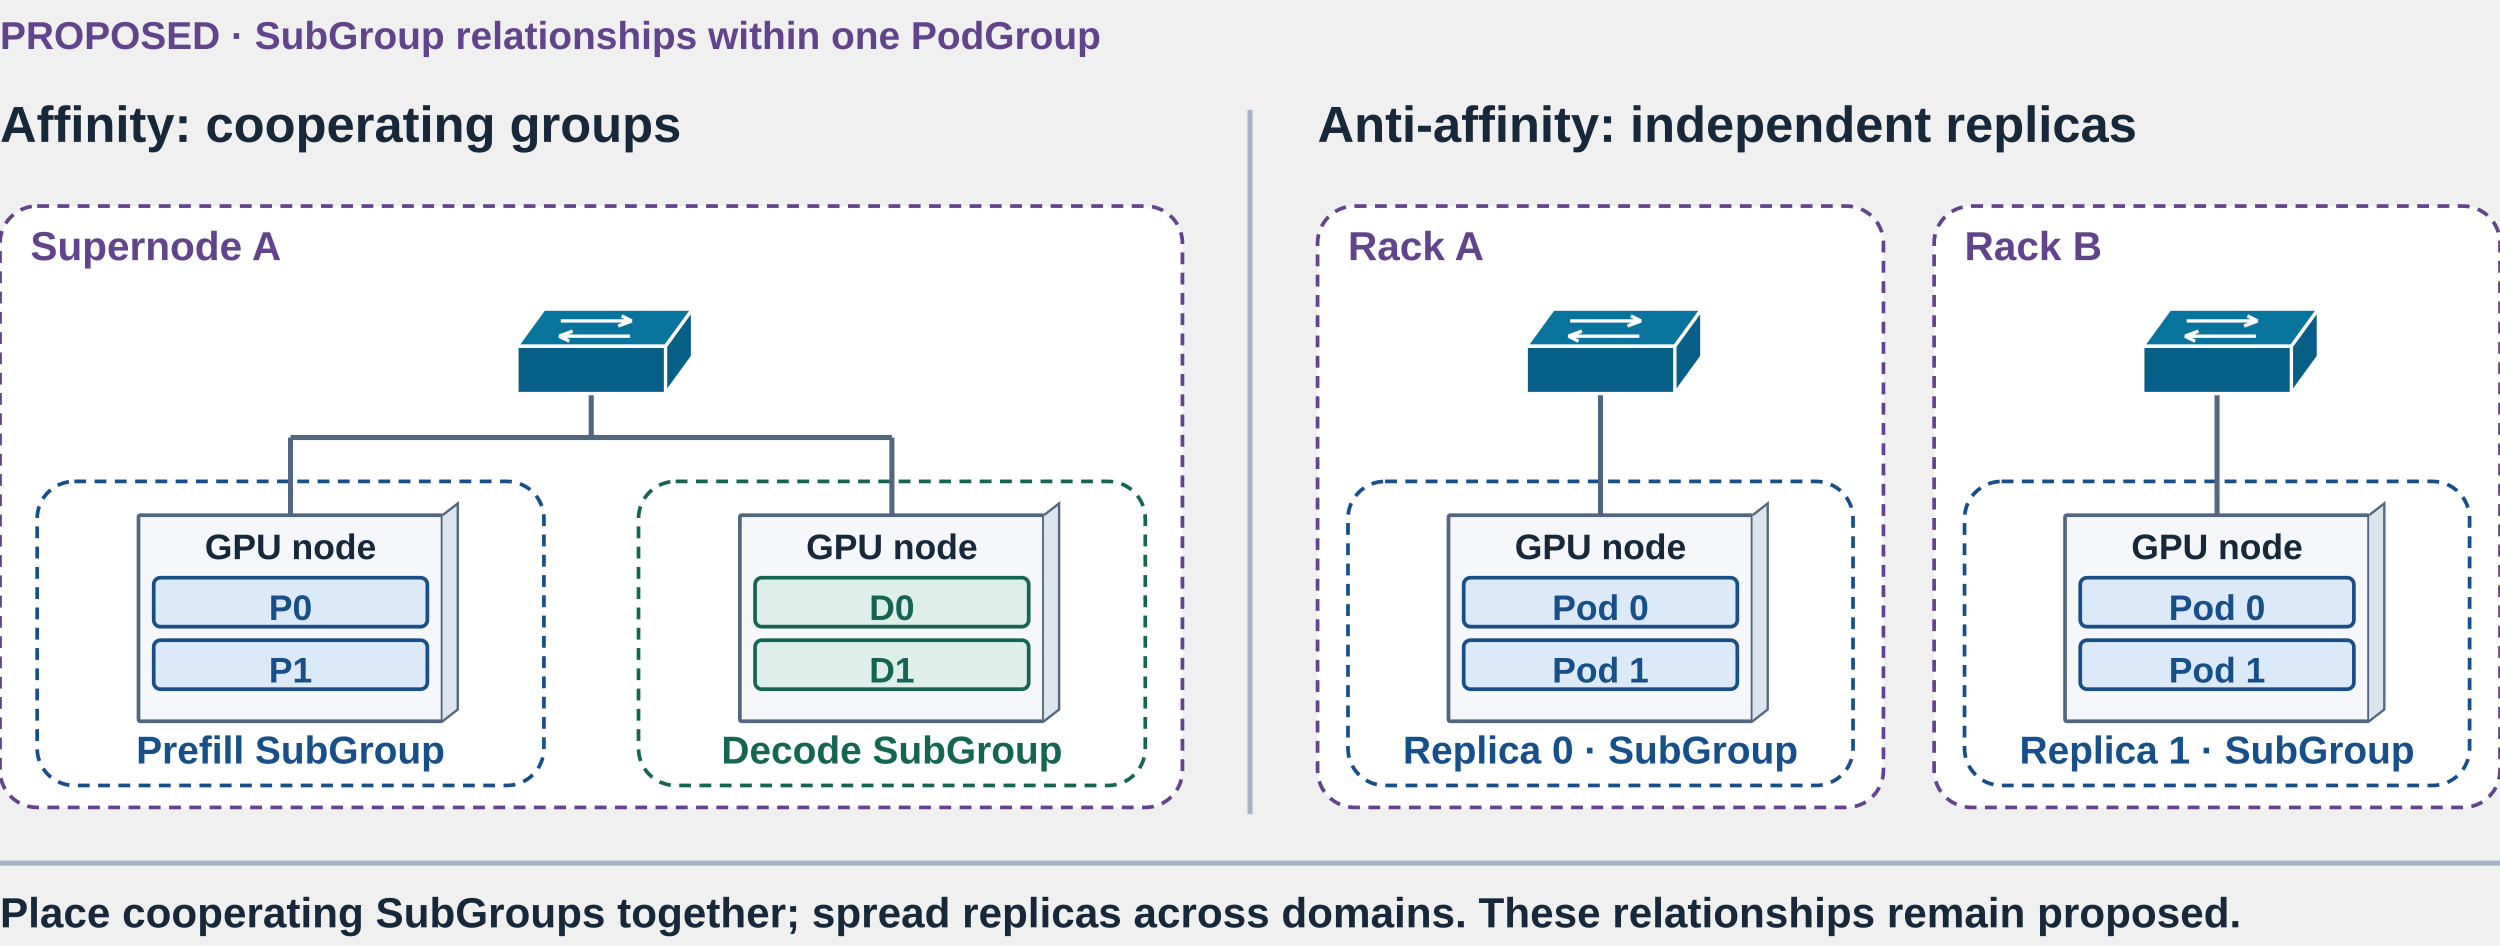
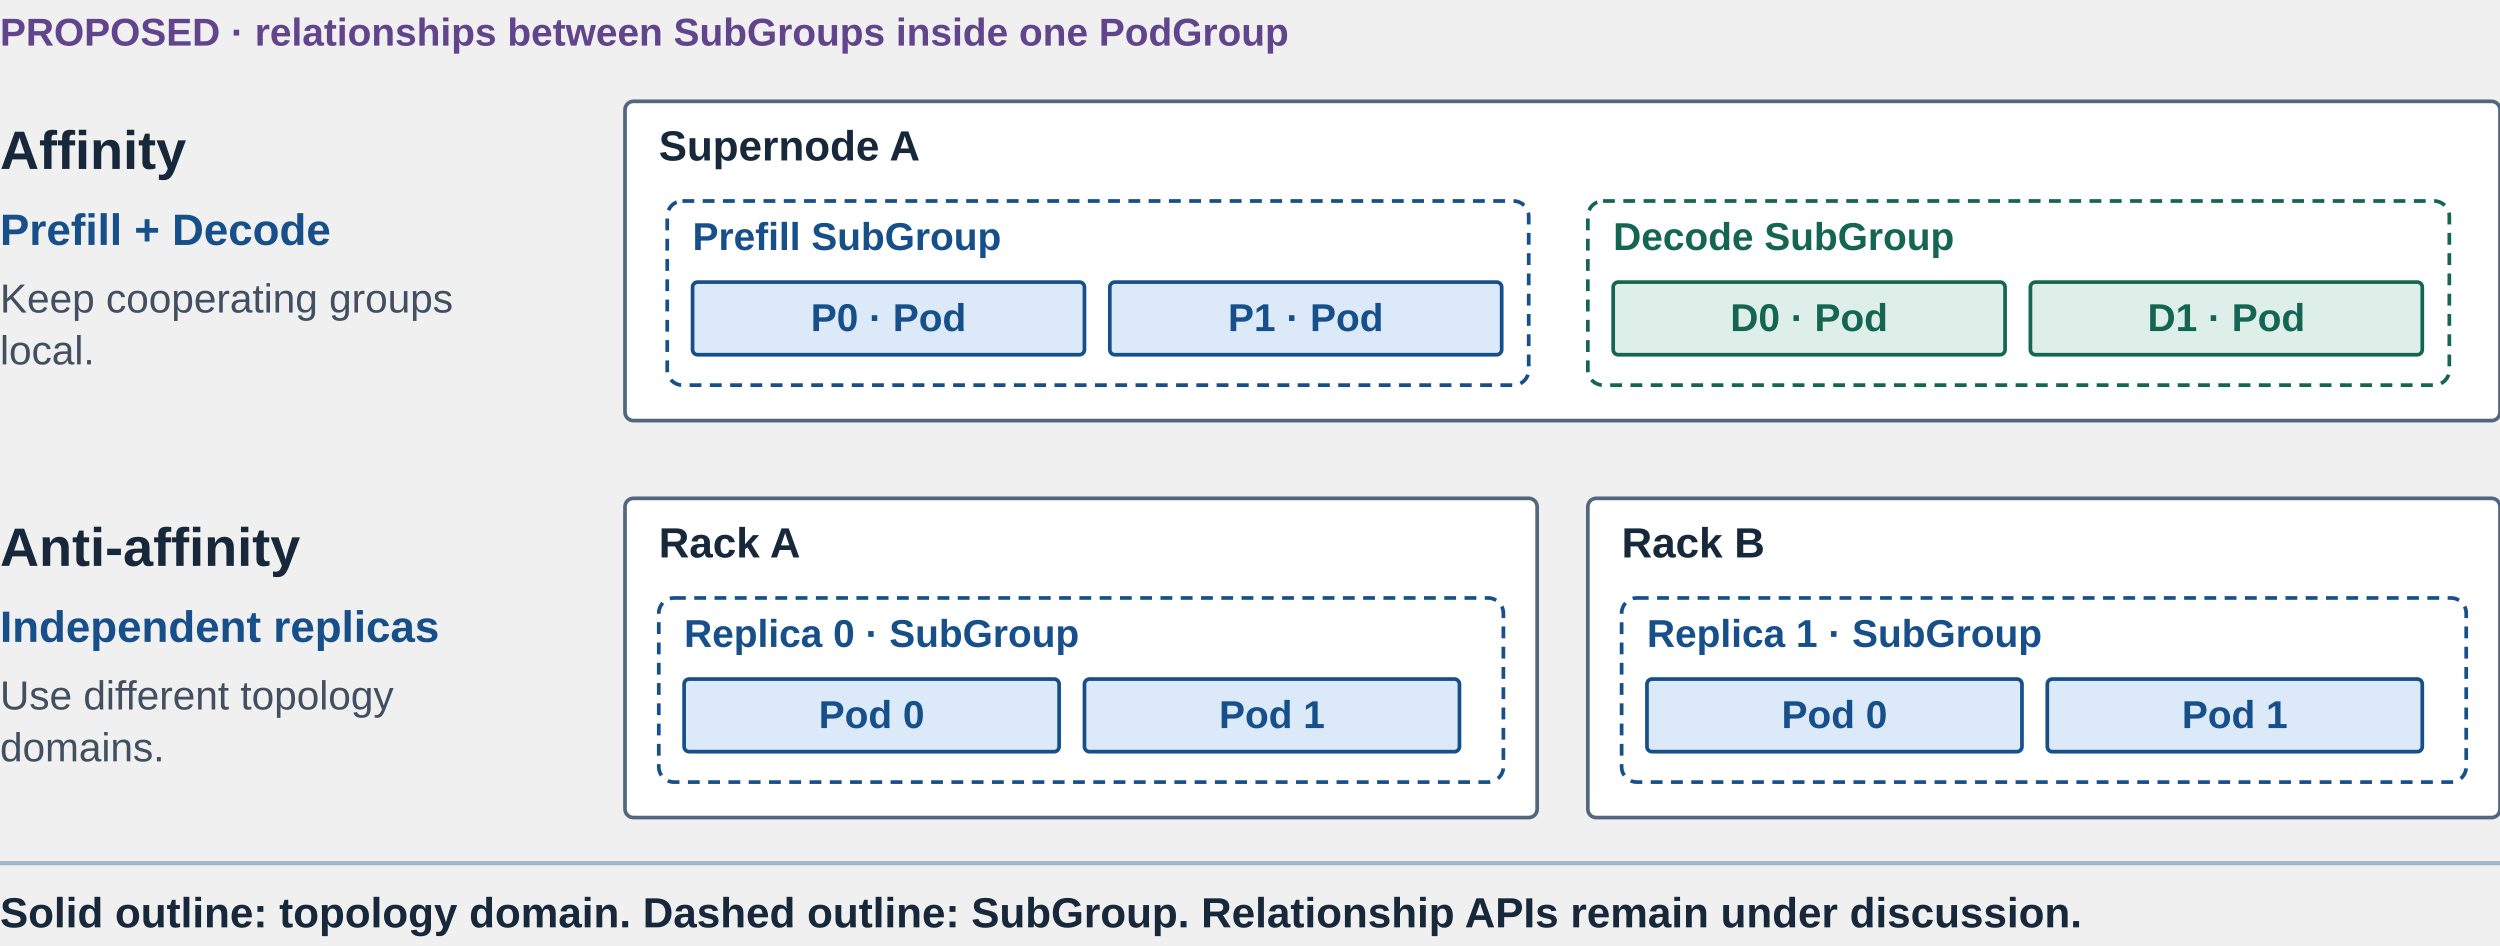
<svg xmlns="http://www.w3.org/2000/svg" width="1480" height="560" viewBox="0 0 1480 560">
  <defs>
    <marker id="arrow-146653" viewBox="0 0 12 12" refX="12" refY="6" markerWidth="12" markerHeight="12" markerUnits="userSpaceOnUse" orient="auto">
      <path d="M0 0 L12 6 L0 12 Z" fill="#146653" />
    </marker>
    <marker id="arrow-164f89" viewBox="0 0 12 12" refX="12" refY="6" markerWidth="12" markerHeight="12" markerUnits="userSpaceOnUse" orient="auto">
      <path d="M0 0 L12 6 L0 12 Z" fill="#164f89" />
    </marker>
    <marker id="arrow-17283b" viewBox="0 0 12 12" refX="12" refY="6" markerWidth="12" markerHeight="12" markerUnits="userSpaceOnUse" orient="auto">
      <path d="M0 0 L12 6 L0 12 Z" fill="#17283b" />
    </marker>
    <marker id="arrow-414f60" viewBox="0 0 12 12" refX="12" refY="6" markerWidth="12" markerHeight="12" markerUnits="userSpaceOnUse" orient="auto">
      <path d="M0 0 L12 6 L0 12 Z" fill="#414f60" />
    </marker>
    <marker id="arrow-52677f" viewBox="0 0 12 12" refX="12" refY="6" markerWidth="12" markerHeight="12" markerUnits="userSpaceOnUse" orient="auto">
      <path d="M0 0 L12 6 L0 12 Z" fill="#52677f" />
    </marker>
    <marker id="arrow-62448d" viewBox="0 0 12 12" refX="12" refY="6" markerWidth="12" markerHeight="12" markerUnits="userSpaceOnUse" orient="auto">
      <path d="M0 0 L12 6 L0 12 Z" fill="#62448d" />
    </marker>
    <marker id="arrow-8b621c" viewBox="0 0 12 12" refX="12" refY="6" markerWidth="12" markerHeight="12" markerUnits="userSpaceOnUse" orient="auto">
      <path d="M0 0 L12 6 L0 12 Z" fill="#8b621c" />
    </marker>
    <marker id="arrow-a6b5c6" viewBox="0 0 12 12" refX="12" refY="6" markerWidth="12" markerHeight="12" markerUnits="userSpaceOnUse" orient="auto">
      <path d="M0 0 L12 6 L0 12 Z" fill="#a6b5c6" />
    </marker>
    <marker id="arrow-c14421" viewBox="0 0 12 12" refX="12" refY="6" markerWidth="12" markerHeight="12" markerUnits="userSpaceOnUse" orient="auto">
      <path d="M0 0 L12 6 L0 12 Z" fill="#c14421" />
    </marker>
    <marker id="arrow-dce5ee" viewBox="0 0 12 12" refX="12" refY="6" markerWidth="12" markerHeight="12" markerUnits="userSpaceOnUse" orient="auto">
      <path d="M0 0 L12 6 L0 12 Z" fill="#dce5ee" />
    </marker>
    <marker id="arrow-dce9f8" viewBox="0 0 12 12" refX="12" refY="6" markerWidth="12" markerHeight="12" markerUnits="userSpaceOnUse" orient="auto">
      <path d="M0 0 L12 6 L0 12 Z" fill="#dce9f8" />
    </marker>
    <marker id="arrow-deeee8" viewBox="0 0 12 12" refX="12" refY="6" markerWidth="12" markerHeight="12" markerUnits="userSpaceOnUse" orient="auto">
      <path d="M0 0 L12 6 L0 12 Z" fill="#deeee8" />
    </marker>
    <marker id="arrow-eae3f3" viewBox="0 0 12 12" refX="12" refY="6" markerWidth="12" markerHeight="12" markerUnits="userSpaceOnUse" orient="auto">
      <path d="M0 0 L12 6 L0 12 Z" fill="#eae3f3" />
    </marker>
    <marker id="arrow-f2f5f9" viewBox="0 0 12 12" refX="12" refY="6" markerWidth="12" markerHeight="12" markerUnits="userSpaceOnUse" orient="auto">
      <path d="M0 0 L12 6 L0 12 Z" fill="#f2f5f9" />
    </marker>
    <marker id="arrow-fff5e2" viewBox="0 0 12 12" refX="12" refY="6" markerWidth="12" markerHeight="12" markerUnits="userSpaceOnUse" orient="auto">
      <path d="M0 0 L12 6 L0 12 Z" fill="#fff5e2" />
    </marker>
    <marker id="arrow-ffffff" viewBox="0 0 12 12" refX="12" refY="6" markerWidth="12" markerHeight="12" markerUnits="userSpaceOnUse" orient="auto">
      <path d="M0 0 L12 6 L0 12 Z" fill="#ffffff" />
    </marker>
  </defs>
-   <rect x="0" y="122" width="700" height="356" rx="22" fill="#ffffff" stroke="#62448d" stroke-width="2.2" stroke-dasharray="7 5" />
-   <rect x="22" y="285" width="300" height="180" rx="22" fill="#ffffff" stroke="#164f89" stroke-width="2.2" stroke-dasharray="7 5" />
-   <rect x="378" y="285" width="300" height="180" rx="22" fill="#ffffff" stroke="#146653" stroke-width="2.2" stroke-dasharray="7 5" />
-   <rect x="780" y="122" width="335" height="356" rx="22" fill="#ffffff" stroke="#62448d" stroke-width="2.2" stroke-dasharray="7 5" />
-   <rect x="798" y="285" width="299" height="180" rx="22" fill="#ffffff" stroke="#164f89" stroke-width="2.2" stroke-dasharray="7 5" />
-   <rect x="1145" y="122" width="335" height="356" rx="22" fill="#ffffff" stroke="#62448d" stroke-width="2.2" stroke-dasharray="7 5" />
-   <rect x="1163" y="285" width="299" height="180" rx="22" fill="#ffffff" stroke="#164f89" stroke-width="2.2" stroke-dasharray="7 5" />
-   <path d="M740,65 L740,482" fill="none" stroke="#a6b5c6" stroke-width="3" stroke-linejoin="round" />
-   <path d="M350,233 L350,259" fill="none" stroke="#52677f" stroke-width="3" stroke-linejoin="round" />
-   <path d="M172.0,259 L528.0,259" fill="none" stroke="#52677f" stroke-width="3" stroke-linejoin="round" />
-   <path d="M172.0,259 L172.0,305" fill="none" stroke="#52677f" stroke-width="3" stroke-linejoin="round" />
-   <path d="M528.0,259 L528.0,305" fill="none" stroke="#52677f" stroke-width="3" stroke-linejoin="round" />
-   <path d="M947.5,233 L947.5,305" fill="none" stroke="#52677f" stroke-width="3" stroke-linejoin="round" />
-   <path d="M1312.5,233 L1312.5,305" fill="none" stroke="#52677f" stroke-width="3" stroke-linejoin="round" />
-   <path d="M0,511 L1480,511" fill="none" stroke="#a6b5c6" stroke-width="3" stroke-linejoin="round" />
-   <text x="0" y="29" font-family="Liberation Sans, Arial, sans-serif" font-size="23" font-weight="700" fill="#62448d" text-anchor="start">
-     <tspan x="0" dy="0">PROPOSED · SubGroup relationships within one PodGroup</tspan>
+   <rect x="370" y="60" width="1110" height="189" rx="5" fill="#ffffff" stroke="#52677f" stroke-width="2.2" />
+   <rect x="395" y="119" width="510" height="109" rx="9" fill="#ffffff" stroke="#164f89" stroke-width="2.2" stroke-dasharray="7 5" />
+   <rect x="940" y="119" width="510" height="109" rx="9" fill="#ffffff" stroke="#146653" stroke-width="2.2" stroke-dasharray="7 5" />
+   <rect x="370" y="295" width="540" height="189" rx="5" fill="#ffffff" stroke="#52677f" stroke-width="2.2" />
+   <rect x="390" y="354" width="500" height="109" rx="9" fill="#ffffff" stroke="#164f89" stroke-width="2.2" stroke-dasharray="7 5" />
+   <rect x="940" y="295" width="540" height="189" rx="5" fill="#ffffff" stroke="#52677f" stroke-width="2.2" />
+   <rect x="960" y="354" width="500" height="109" rx="9" fill="#ffffff" stroke="#164f89" stroke-width="2.2" stroke-dasharray="7 5" />
+   <path d="M0,511 L1480,511" fill="none" stroke="#a6b5c6" stroke-width="2.5" stroke-linejoin="round" />
+   <text x="0" y="27" font-family="Liberation Sans, Arial, sans-serif" font-size="23" font-weight="700" fill="#62448d" text-anchor="start">
+     <tspan x="0" dy="0">PROPOSED · relationships between SubGroups inside one PodGroup</tspan>
  </text>
-   <text x="0" y="84" font-family="Liberation Sans, Arial, sans-serif" font-size="30" font-weight="700" fill="#17283b" text-anchor="start">
-     <tspan x="0" dy="0">Affinity: cooperating groups</tspan>
+   <text x="0" y="100" font-family="Liberation Sans, Arial, sans-serif" font-size="32" font-weight="700" fill="#17283b" text-anchor="start">
+     <tspan x="0" dy="0">Affinity</tspan>
  </text>
-   <text x="780" y="84" font-family="Liberation Sans, Arial, sans-serif" font-size="30" font-weight="700" fill="#17283b" text-anchor="start">
-     <tspan x="780" dy="0">Anti-affinity: independent replicas</tspan>
+   <text x="0" y="145" font-family="Liberation Sans, Arial, sans-serif" font-size="26" font-weight="700" fill="#164f89" text-anchor="start">
+     <tspan x="0" dy="0">Prefill + Decode</tspan>
  </text>
-   <text x="18" y="154" font-family="Liberation Sans, Arial, sans-serif" font-size="24" font-weight="700" fill="#62448d" text-anchor="start">
-     <tspan x="18" dy="0">Supernode A</tspan>
+   <text x="0" y="185" font-family="Liberation Sans, Arial, sans-serif" font-size="24" font-weight="400" fill="#414f60" text-anchor="start">
+     <tspan x="0" dy="0">Keep cooperating groups</tspan>
+     <tspan x="0" dy="30.72">local.</tspan>
  </text>
-   <path d="M306,205 L322,183 H410 L394,205 Z" fill="#08749d" stroke="white" stroke-width="2" />
-   <path d="M306,205 H394 V233 H306 Z M394,205 l16,-22 v28 l-16,22 Z" fill="#075e87" stroke="white" stroke-width="2" />
-   <path d="M332,190 h42 l-6,-3 m6,3 l-8,3 M373,199 h-42 l6,3 m-6,-3 l8,-3" fill="none" stroke="white" stroke-width="2" />
-   <text x="40" y="317" font-family="Liberation Sans, Arial, sans-serif" font-size="24" font-weight="700" fill="#164f89" text-anchor="start">
-     <tspan x="40" dy="0" />
+   <text x="390" y="95" font-family="Liberation Sans, Arial, sans-serif" font-size="25" font-weight="700" fill="#17283b" text-anchor="start">
+     <tspan x="390" dy="0">Supernode A</tspan>
  </text>
-   <rect x="82" y="305" width="180" height="122" rx="1" fill="#f5f7fa" stroke="#52677f" stroke-width="2.2" />
-   <path d="M262,305 l9,-7 v122 l-9,7" fill="#dce5ee" stroke="#52677f" stroke-width="1.4" />
-   <text x="172.0" y="331" font-family="Liberation Sans, Arial, sans-serif" font-size="21" font-weight="700" fill="#17283b" text-anchor="middle">
-     <tspan x="172.0" dy="0">GPU node</tspan>
+   <text x="410" y="148" font-family="Liberation Sans, Arial, sans-serif" font-size="23" font-weight="700" fill="#164f89" text-anchor="start">
+     <tspan x="410" dy="0">Prefill SubGroup</tspan>
  </text>
-   <rect x="91" y="342.0" width="162" height="29.0" rx="4" fill="#dce9f8" stroke="#164f89" stroke-width="2.2" />
-   <text x="172.0" y="367.0" font-family="Liberation Sans, Arial, sans-serif" font-size="21" font-weight="700" fill="#164f89" text-anchor="middle">
-     <tspan x="172.0" dy="0">P0</tspan>
+   <rect x="410" y="167" width="232" height="43" rx="3" fill="#dce9f8" stroke="#164f89" stroke-width="2.2" />
+   <text x="526" y="196" font-family="Liberation Sans, Arial, sans-serif" font-size="23" font-weight="700" fill="#164f89" text-anchor="middle">
+     <tspan x="526" dy="0">P0 · Pod</tspan>
  </text>
-   <rect x="91" y="379.0" width="162" height="29.0" rx="4" fill="#dce9f8" stroke="#164f89" stroke-width="2.2" />
-   <text x="172.0" y="404.0" font-family="Liberation Sans, Arial, sans-serif" font-size="21" font-weight="700" fill="#164f89" text-anchor="middle">
-     <tspan x="172.0" dy="0">P1</tspan>
+   <rect x="657" y="167" width="232" height="43" rx="3" fill="#dce9f8" stroke="#164f89" stroke-width="2.2" />
+   <text x="773" y="196" font-family="Liberation Sans, Arial, sans-serif" font-size="23" font-weight="700" fill="#164f89" text-anchor="middle">
+     <tspan x="773" dy="0">P1 · Pod</tspan>
  </text>
-   <text x="172" y="452" font-family="Liberation Sans, Arial, sans-serif" font-size="23" font-weight="700" fill="#164f89" text-anchor="middle">
-     <tspan x="172" dy="0">Prefill SubGroup</tspan>
+   <text x="955" y="148" font-family="Liberation Sans, Arial, sans-serif" font-size="23" font-weight="700" fill="#146653" text-anchor="start">
+     <tspan x="955" dy="0">Decode SubGroup</tspan>
  </text>
-   <text x="396" y="317" font-family="Liberation Sans, Arial, sans-serif" font-size="24" font-weight="700" fill="#146653" text-anchor="start">
-     <tspan x="396" dy="0" />
+   <rect x="955" y="167" width="232" height="43" rx="3" fill="#deeee8" stroke="#146653" stroke-width="2.2" />
+   <text x="1071" y="196" font-family="Liberation Sans, Arial, sans-serif" font-size="23" font-weight="700" fill="#146653" text-anchor="middle">
+     <tspan x="1071" dy="0">D0 · Pod</tspan>
  </text>
-   <rect x="438" y="305" width="180" height="122" rx="1" fill="#f5f7fa" stroke="#52677f" stroke-width="2.2" />
-   <path d="M618,305 l9,-7 v122 l-9,7" fill="#dce5ee" stroke="#52677f" stroke-width="1.4" />
-   <text x="528.0" y="331" font-family="Liberation Sans, Arial, sans-serif" font-size="21" font-weight="700" fill="#17283b" text-anchor="middle">
-     <tspan x="528.0" dy="0">GPU node</tspan>
+   <rect x="1202" y="167" width="232" height="43" rx="3" fill="#deeee8" stroke="#146653" stroke-width="2.2" />
+   <text x="1318" y="196" font-family="Liberation Sans, Arial, sans-serif" font-size="23" font-weight="700" fill="#146653" text-anchor="middle">
+     <tspan x="1318" dy="0">D1 · Pod</tspan>
  </text>
-   <rect x="447" y="342.0" width="162" height="29.0" rx="4" fill="#deeee8" stroke="#146653" stroke-width="2.2" />
-   <text x="528.0" y="367.0" font-family="Liberation Sans, Arial, sans-serif" font-size="21" font-weight="700" fill="#146653" text-anchor="middle">
-     <tspan x="528.0" dy="0">D0</tspan>
+   <text x="0" y="335" font-family="Liberation Sans, Arial, sans-serif" font-size="32" font-weight="700" fill="#17283b" text-anchor="start">
+     <tspan x="0" dy="0">Anti-affinity</tspan>
  </text>
-   <rect x="447" y="379.0" width="162" height="29.0" rx="4" fill="#deeee8" stroke="#146653" stroke-width="2.2" />
-   <text x="528.0" y="404.0" font-family="Liberation Sans, Arial, sans-serif" font-size="21" font-weight="700" fill="#146653" text-anchor="middle">
-     <tspan x="528.0" dy="0">D1</tspan>
+   <text x="0" y="380" font-family="Liberation Sans, Arial, sans-serif" font-size="26" font-weight="700" fill="#164f89" text-anchor="start">
+     <tspan x="0" dy="0">Independent replicas</tspan>
  </text>
-   <text x="528" y="452" font-family="Liberation Sans, Arial, sans-serif" font-size="23" font-weight="700" fill="#146653" text-anchor="middle">
-     <tspan x="528" dy="0">Decode SubGroup</tspan>
+   <text x="0" y="420" font-family="Liberation Sans, Arial, sans-serif" font-size="24" font-weight="400" fill="#414f60" text-anchor="start">
+     <tspan x="0" dy="0">Use different topology</tspan>
+     <tspan x="0" dy="30.72">domains.</tspan>
  </text>
-   <text x="798" y="154" font-family="Liberation Sans, Arial, sans-serif" font-size="24" font-weight="700" fill="#62448d" text-anchor="start">
-     <tspan x="798" dy="0">Rack A</tspan>
+   <text x="390" y="330" font-family="Liberation Sans, Arial, sans-serif" font-size="25" font-weight="700" fill="#17283b" text-anchor="start">
+     <tspan x="390" dy="0">Rack A</tspan>
  </text>
-   <path d="M903.5,205 L919.5,183 H1007.5 L991.5,205 Z" fill="#08749d" stroke="white" stroke-width="2" />
-   <path d="M903.5,205 H991.5 V233 H903.5 Z M991.5,205 l16,-22 v28 l-16,22 Z" fill="#075e87" stroke="white" stroke-width="2" />
-   <path d="M929.5,190 h42 l-6,-3 m6,3 l-8,3 M970.5,199 h-42 l6,3 m-6,-3 l8,-3" fill="none" stroke="white" stroke-width="2" />
-   <text x="816" y="317" font-family="Liberation Sans, Arial, sans-serif" font-size="24" font-weight="700" fill="#164f89" text-anchor="start">
-     <tspan x="816" dy="0" />
+   <text x="405" y="383" font-family="Liberation Sans, Arial, sans-serif" font-size="23" font-weight="700" fill="#164f89" text-anchor="start">
+     <tspan x="405" dy="0">Replica 0 · SubGroup</tspan>
  </text>
-   <rect x="857.5" y="305" width="180" height="122" rx="1" fill="#f5f7fa" stroke="#52677f" stroke-width="2.2" />
-   <path d="M1037.5,305 l9,-7 v122 l-9,7" fill="#dce5ee" stroke="#52677f" stroke-width="1.4" />
-   <text x="947.5" y="331" font-family="Liberation Sans, Arial, sans-serif" font-size="21" font-weight="700" fill="#17283b" text-anchor="middle">
-     <tspan x="947.5" dy="0">GPU node</tspan>
+   <rect x="405" y="402" width="222" height="43" rx="3" fill="#dce9f8" stroke="#164f89" stroke-width="2.2" />
+   <text x="516" y="431" font-family="Liberation Sans, Arial, sans-serif" font-size="23" font-weight="700" fill="#164f89" text-anchor="middle">
+     <tspan x="516" dy="0">Pod 0</tspan>
  </text>
-   <rect x="866.5" y="342.0" width="162" height="29.0" rx="4" fill="#dce9f8" stroke="#164f89" stroke-width="2.2" />
-   <text x="947.5" y="367.0" font-family="Liberation Sans, Arial, sans-serif" font-size="21" font-weight="700" fill="#164f89" text-anchor="middle">
-     <tspan x="947.5" dy="0">Pod 0</tspan>
+   <rect x="642" y="402" width="222" height="43" rx="3" fill="#dce9f8" stroke="#164f89" stroke-width="2.2" />
+   <text x="753" y="431" font-family="Liberation Sans, Arial, sans-serif" font-size="23" font-weight="700" fill="#164f89" text-anchor="middle">
+     <tspan x="753" dy="0">Pod 1</tspan>
  </text>
-   <rect x="866.5" y="379.0" width="162" height="29.0" rx="4" fill="#dce9f8" stroke="#164f89" stroke-width="2.2" />
-   <text x="947.5" y="404.0" font-family="Liberation Sans, Arial, sans-serif" font-size="21" font-weight="700" fill="#164f89" text-anchor="middle">
-     <tspan x="947.5" dy="0">Pod 1</tspan>
+   <text x="960" y="330" font-family="Liberation Sans, Arial, sans-serif" font-size="25" font-weight="700" fill="#17283b" text-anchor="start">
+     <tspan x="960" dy="0">Rack B</tspan>
  </text>
-   <text x="947.5" y="452" font-family="Liberation Sans, Arial, sans-serif" font-size="23" font-weight="700" fill="#164f89" text-anchor="middle">
-     <tspan x="947.5" dy="0">Replica 0 · SubGroup</tspan>
+   <text x="975" y="383" font-family="Liberation Sans, Arial, sans-serif" font-size="23" font-weight="700" fill="#164f89" text-anchor="start">
+     <tspan x="975" dy="0">Replica 1 · SubGroup</tspan>
  </text>
-   <text x="1163" y="154" font-family="Liberation Sans, Arial, sans-serif" font-size="24" font-weight="700" fill="#62448d" text-anchor="start">
-     <tspan x="1163" dy="0">Rack B</tspan>
+   <rect x="975" y="402" width="222" height="43" rx="3" fill="#dce9f8" stroke="#164f89" stroke-width="2.2" />
+   <text x="1086" y="431" font-family="Liberation Sans, Arial, sans-serif" font-size="23" font-weight="700" fill="#164f89" text-anchor="middle">
+     <tspan x="1086" dy="0">Pod 0</tspan>
  </text>
-   <path d="M1268.5,205 L1284.5,183 H1372.5 L1356.5,205 Z" fill="#08749d" stroke="white" stroke-width="2" />
-   <path d="M1268.5,205 H1356.5 V233 H1268.5 Z M1356.5,205 l16,-22 v28 l-16,22 Z" fill="#075e87" stroke="white" stroke-width="2" />
-   <path d="M1294.5,190 h42 l-6,-3 m6,3 l-8,3 M1335.5,199 h-42 l6,3 m-6,-3 l8,-3" fill="none" stroke="white" stroke-width="2" />
-   <text x="1181" y="317" font-family="Liberation Sans, Arial, sans-serif" font-size="24" font-weight="700" fill="#164f89" text-anchor="start">
-     <tspan x="1181" dy="0" />
-   </text>
-   <rect x="1222.5" y="305" width="180" height="122" rx="1" fill="#f5f7fa" stroke="#52677f" stroke-width="2.2" />
-   <path d="M1402.5,305 l9,-7 v122 l-9,7" fill="#dce5ee" stroke="#52677f" stroke-width="1.4" />
-   <text x="1312.5" y="331" font-family="Liberation Sans, Arial, sans-serif" font-size="21" font-weight="700" fill="#17283b" text-anchor="middle">
-     <tspan x="1312.5" dy="0">GPU node</tspan>
-   </text>
-   <rect x="1231.5" y="342.0" width="162" height="29.0" rx="4" fill="#dce9f8" stroke="#164f89" stroke-width="2.2" />
-   <text x="1312.5" y="367.0" font-family="Liberation Sans, Arial, sans-serif" font-size="21" font-weight="700" fill="#164f89" text-anchor="middle">
-     <tspan x="1312.5" dy="0">Pod 0</tspan>
-   </text>
-   <rect x="1231.5" y="379.0" width="162" height="29.0" rx="4" fill="#dce9f8" stroke="#164f89" stroke-width="2.2" />
-   <text x="1312.5" y="404.0" font-family="Liberation Sans, Arial, sans-serif" font-size="21" font-weight="700" fill="#164f89" text-anchor="middle">
-     <tspan x="1312.5" dy="0">Pod 1</tspan>
-   </text>
-   <text x="1312.5" y="452" font-family="Liberation Sans, Arial, sans-serif" font-size="23" font-weight="700" fill="#164f89" text-anchor="middle">
-     <tspan x="1312.5" dy="0">Replica 1 · SubGroup</tspan>
+   <rect x="1212" y="402" width="222" height="43" rx="3" fill="#dce9f8" stroke="#164f89" stroke-width="2.2" />
+   <text x="1323" y="431" font-family="Liberation Sans, Arial, sans-serif" font-size="23" font-weight="700" fill="#164f89" text-anchor="middle">
+     <tspan x="1323" dy="0">Pod 1</tspan>
  </text>
  <text x="0" y="549" font-family="Liberation Sans, Arial, sans-serif" font-size="25" font-weight="700" fill="#17283b" text-anchor="start">
-     <tspan x="0" dy="0">Place cooperating SubGroups together; spread replicas across domains. These relationships remain proposed.</tspan>
+     <tspan x="0" dy="0">Solid outline: topology domain. Dashed outline: SubGroup. Relationship APIs remain under discussion.</tspan>
  </text>
</svg>
